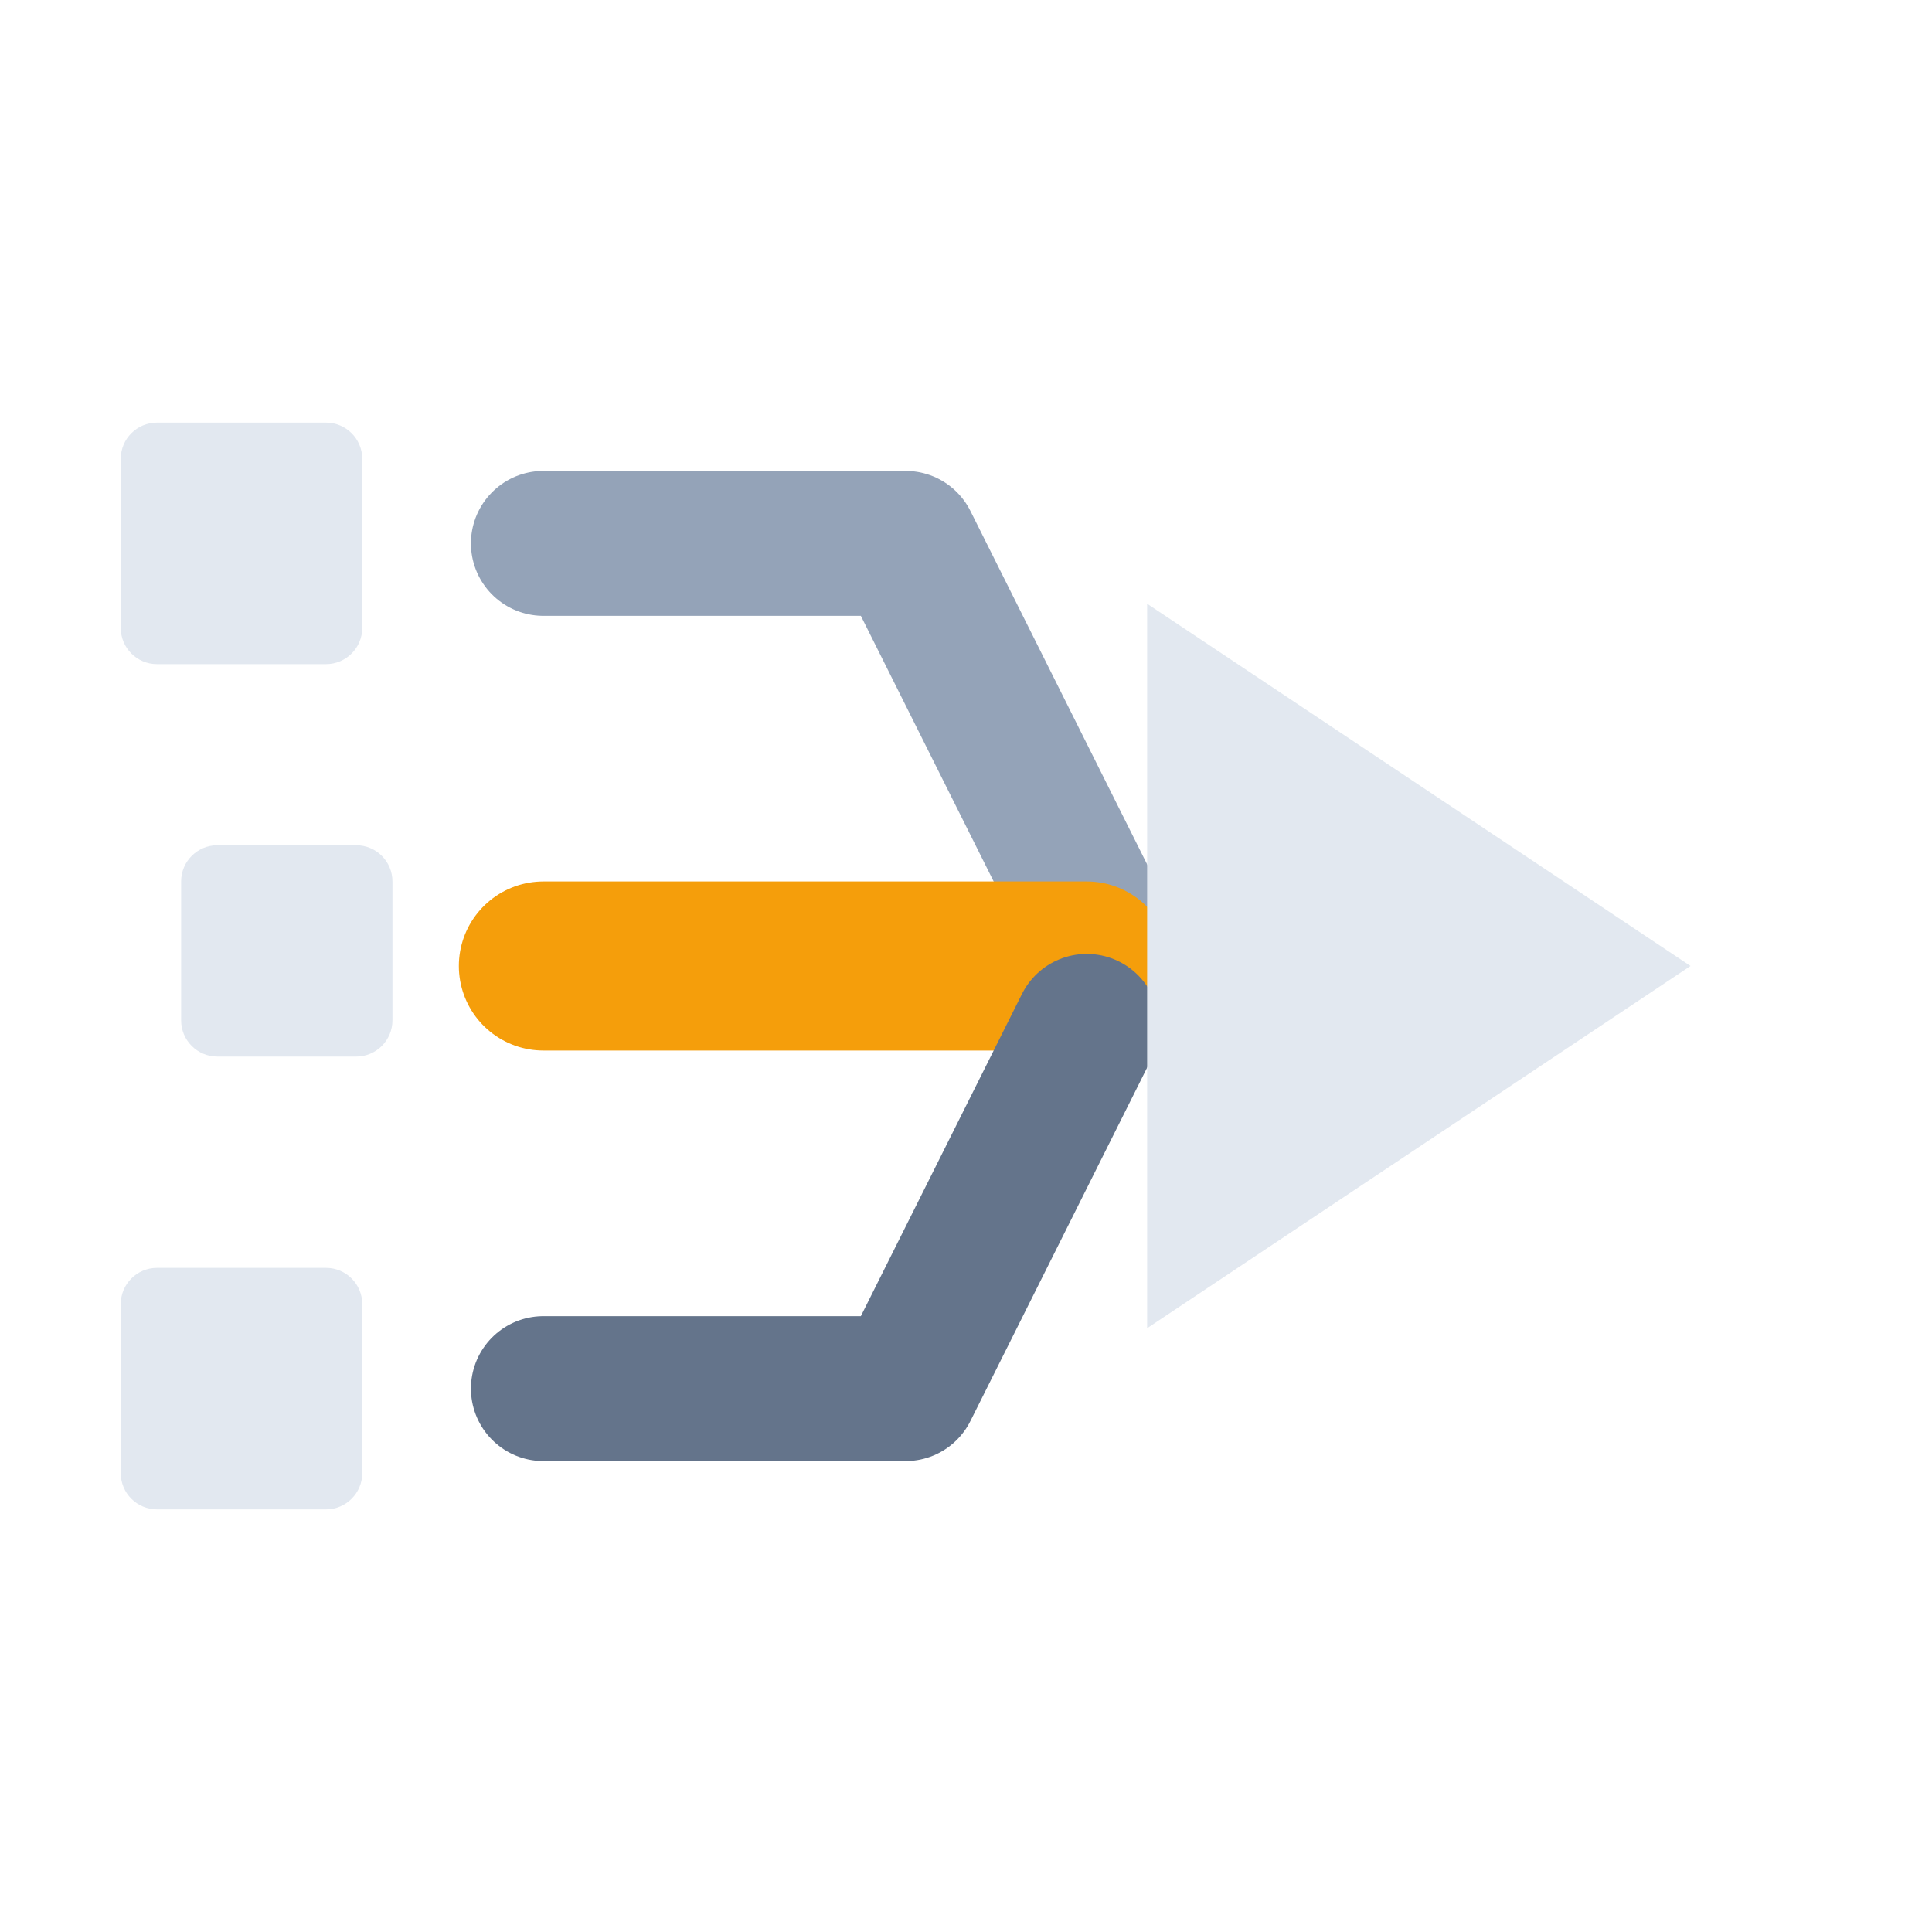
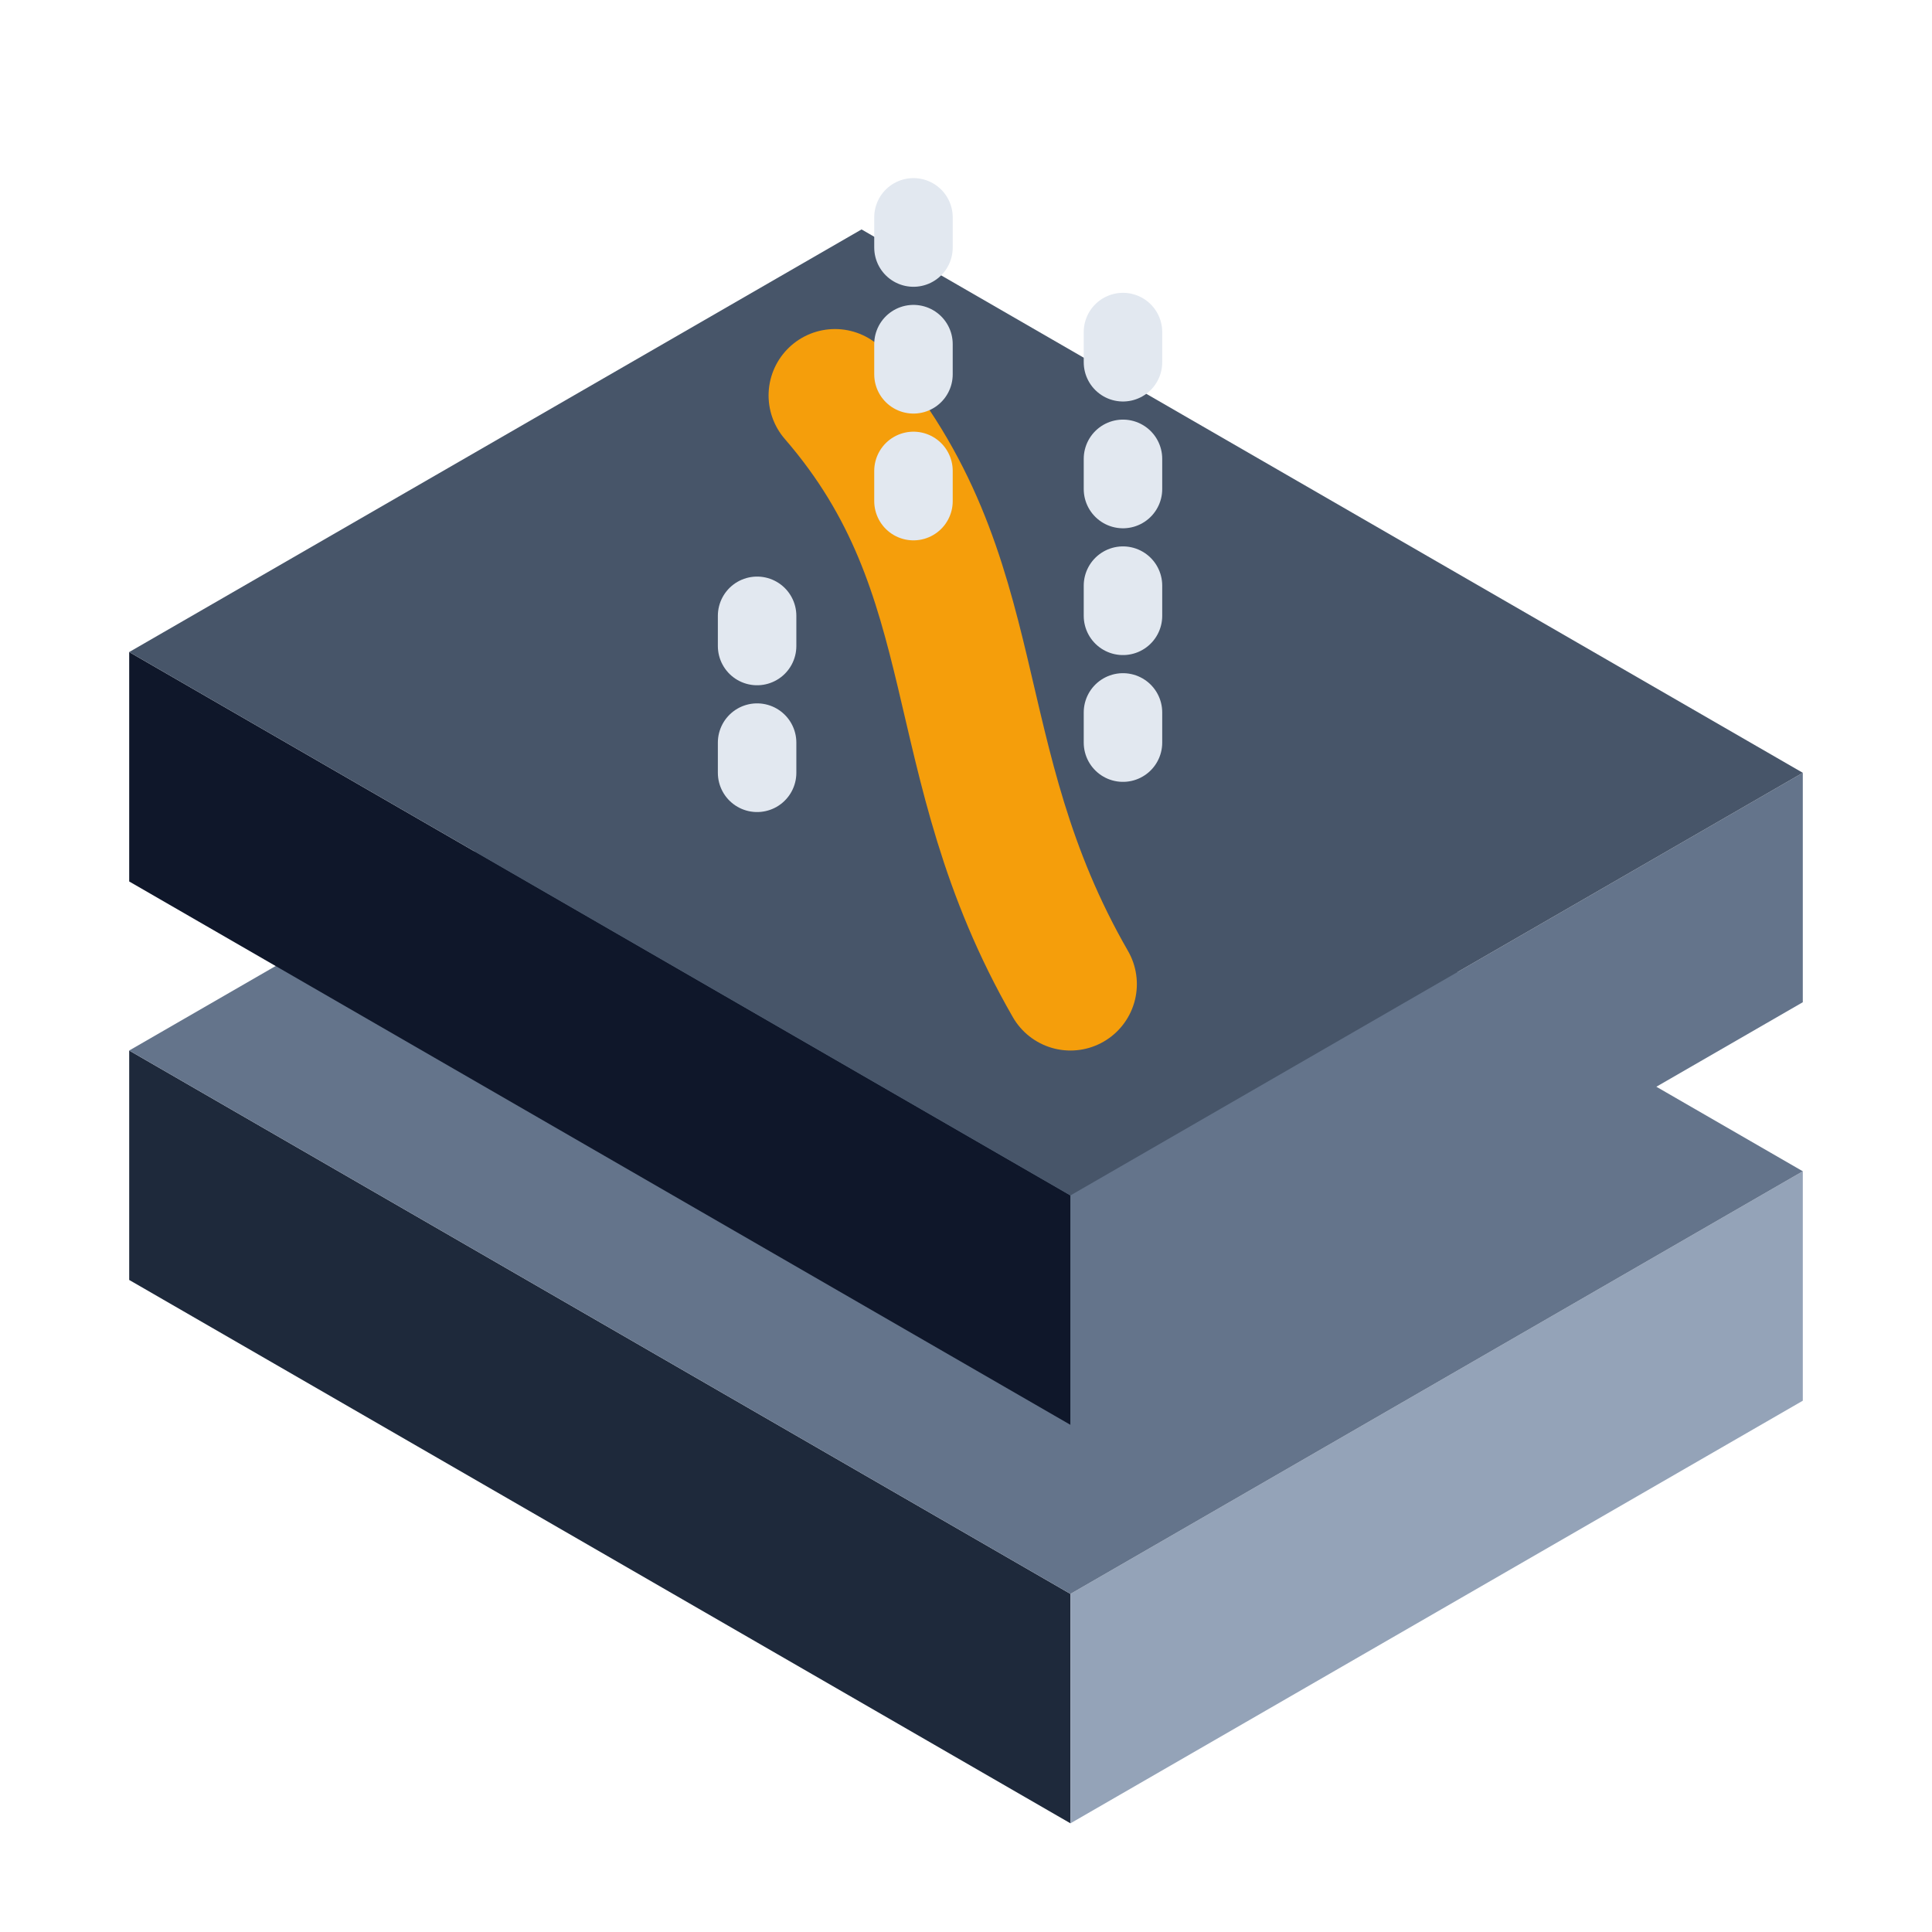
<svg xmlns="http://www.w3.org/2000/svg" viewBox="0 0 32 32" role="img" aria-labelledby="title desc">
-   <g fill="#E2E8F0">
-     <rect x="2" y="7" width="4" height="4" rx="0.6" />
-     <rect x="3" y="14" width="3.5" height="3.5" rx="0.6" />
-     <rect x="2" y="21" width="4" height="4" rx="0.6" />
-   </g>
-   <path d="M9 9 H15 L18 15" fill="none" stroke="#94A3B8" stroke-width="2.4" stroke-linecap="round" stroke-linejoin="round" />
-   <path d="M9 16 H18" fill="none" stroke="#F59E0B" stroke-width="2.8" stroke-linecap="round" />
-   <path d="M9 23 H15 L18 17" fill="none" stroke="#64748B" stroke-width="2.4" stroke-linecap="round" stroke-linejoin="round" />
-   <path d="M19 10 L28 16 L19 22 Z" fill="#E2E8F0" />
+   <polygon points="2.14,17.40 17.73,26.40 17.73,30.20 2.14,21.20" fill="#1E293B" />
+   <polygon points="29.86,19.40 17.73,26.40 17.73,30.20 29.86,23.20" fill="#94A3B8" />
+   <polygon points="14.27,10.40 29.86,19.40 17.73,26.40 2.14,17.40" fill="#64748B" />
+   <polygon points="2.14,10.80 17.73,19.80 17.73,23.60 2.14,14.60" fill="#0F172A" />
+   <polygon points="29.86,12.80 17.73,19.80 17.73,23.60 29.86,16.60" fill="#64748B" />
+   <polygon points="14.27,3.80 29.86,12.80 17.73,19.80 2.14,10.80" fill="#475569" />
+   <path d="M 13.83 6.55 C 16.43 9.55, 15.57 12.55, 17.73 16.30" fill="none" stroke="#F59E0B" stroke-width="2.2" stroke-linecap="round" stroke-linejoin="round" />
+   <line x1="15.13" y1="8.30" x2="15.13" y2="3.30" stroke="#E2E8F0" stroke-width="1.3" stroke-linecap="round" stroke-dasharray="0.5 1.6" />
+   <line x1="18.60" y1="12.30" x2="18.60" y2="5.30" stroke="#E2E8F0" stroke-width="1.3" stroke-linecap="round" stroke-dasharray="0.5 1.6" />
+   <line x1="12.54" y1="12.80" x2="12.54" y2="8.80" stroke="#E2E8F0" stroke-width="1.3" stroke-linecap="round" stroke-dasharray="0.5 1.6" />
</svg>
